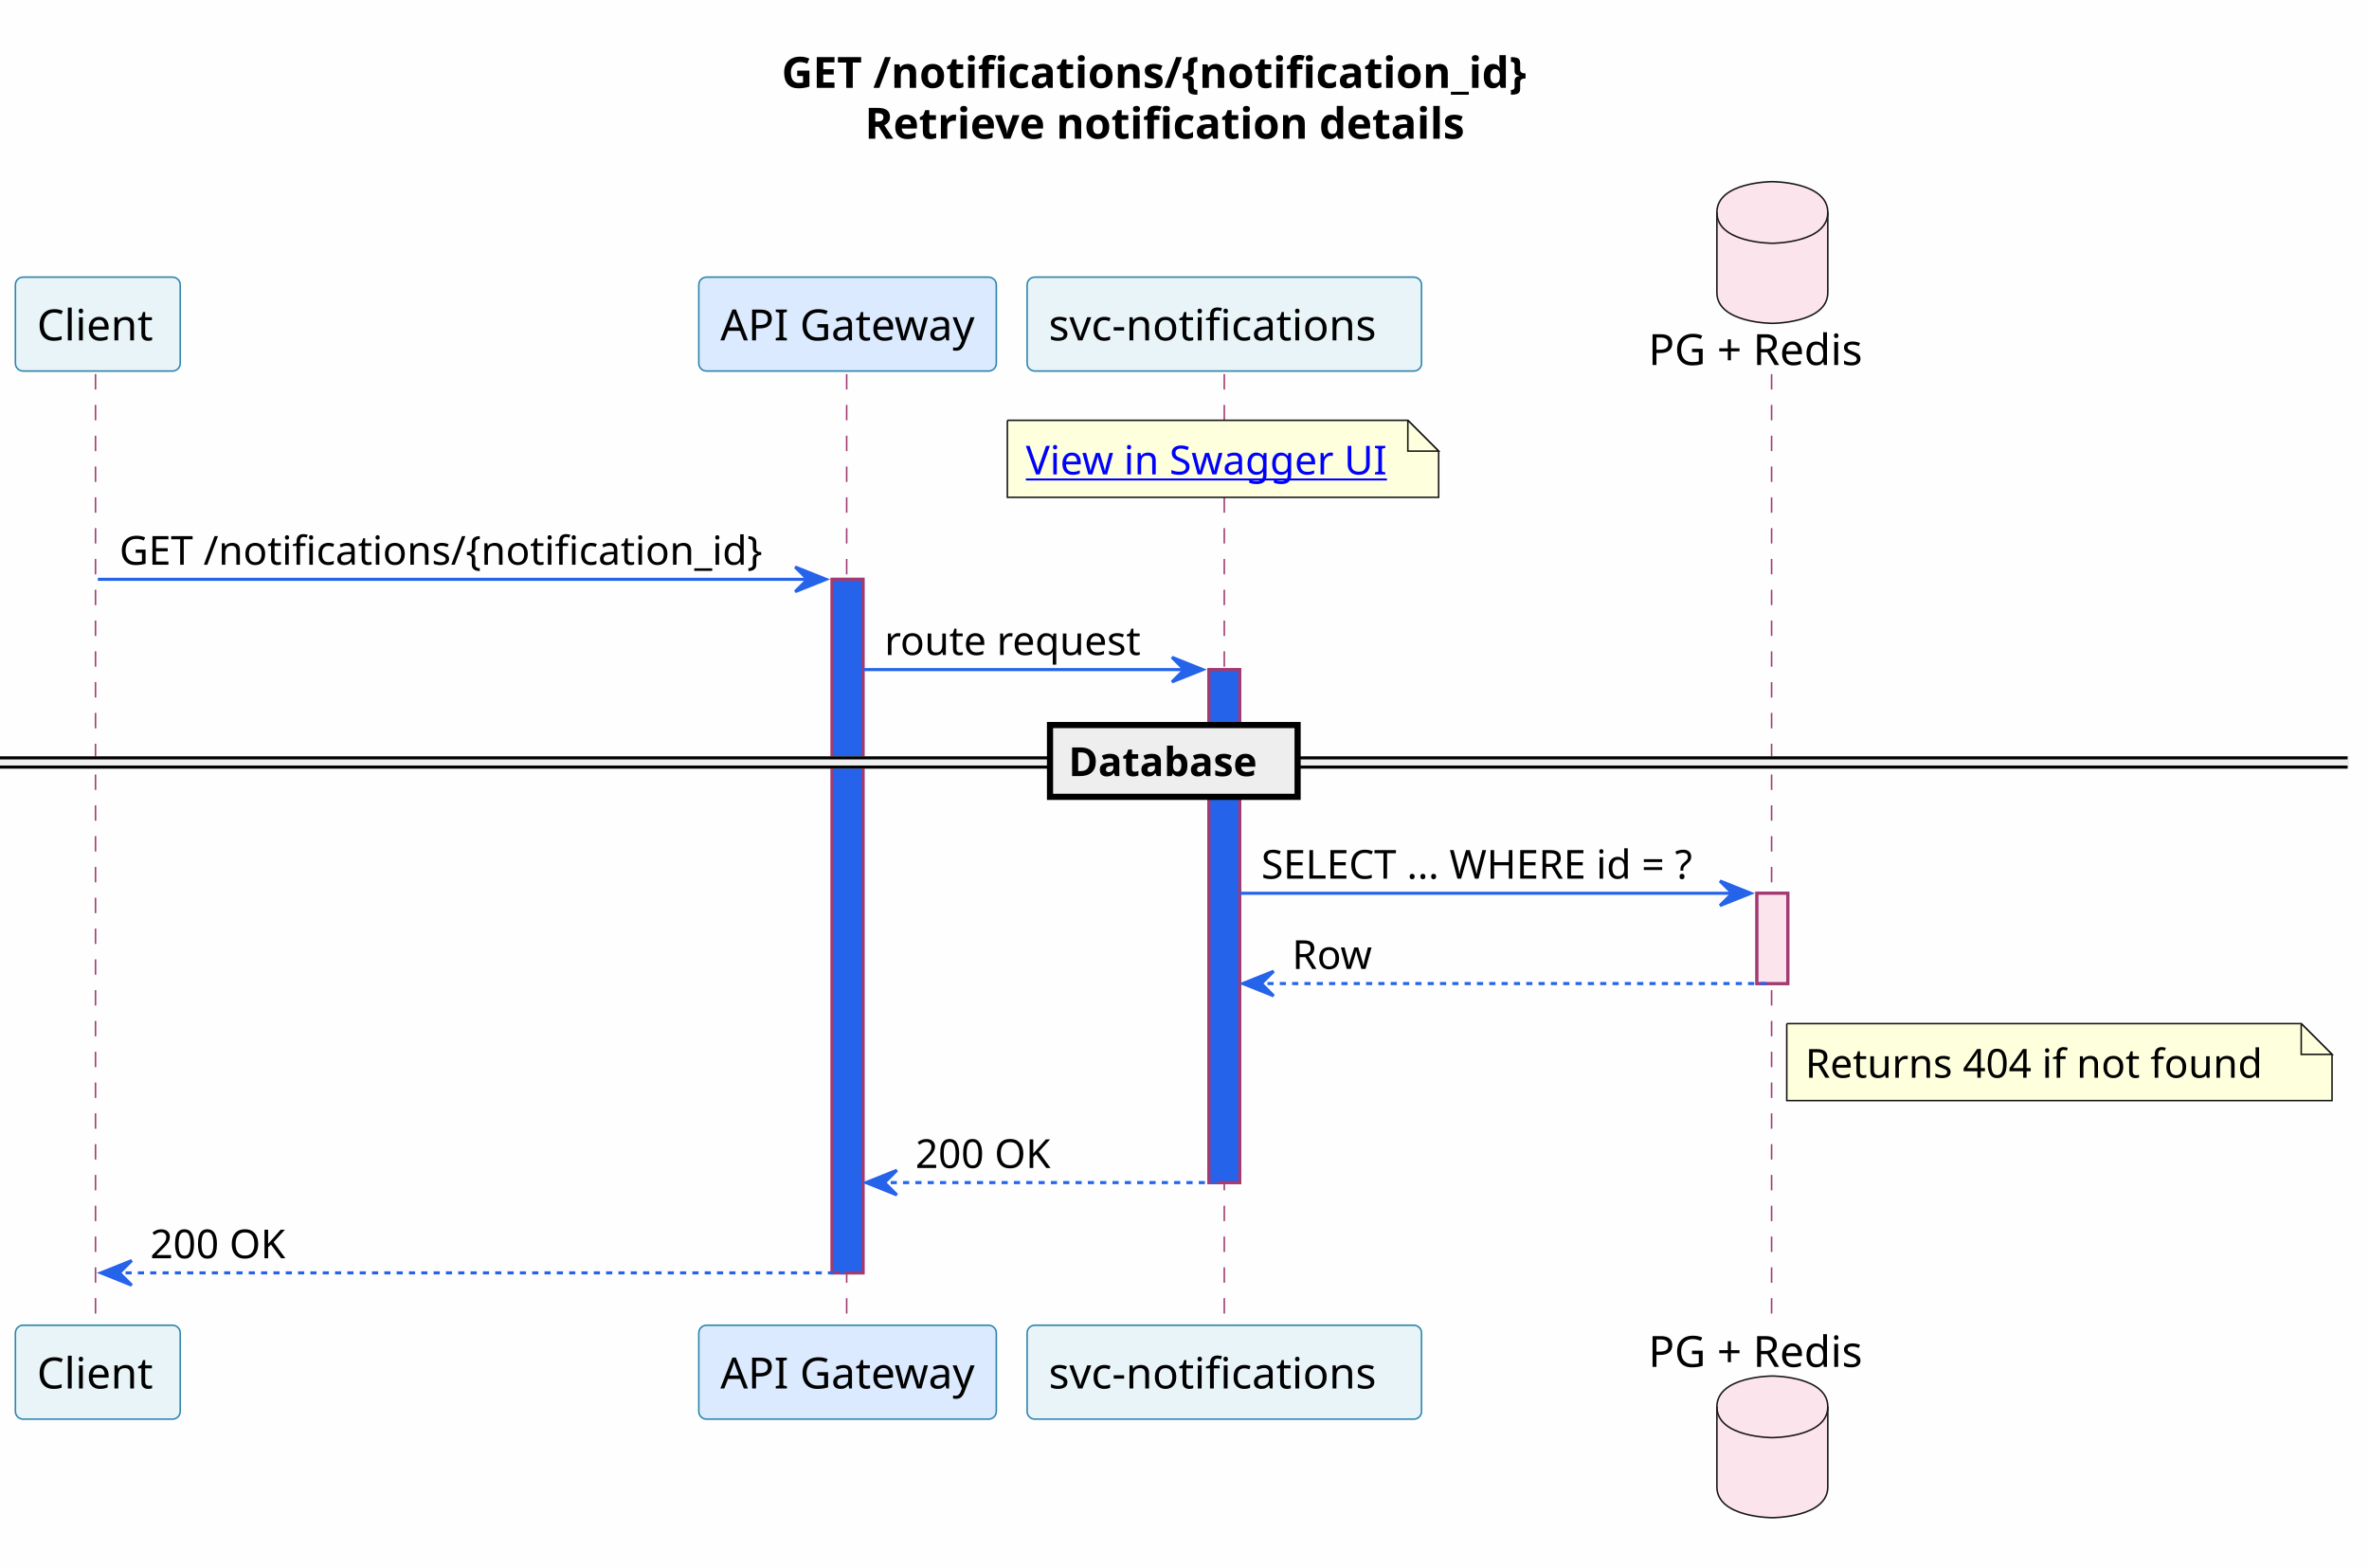
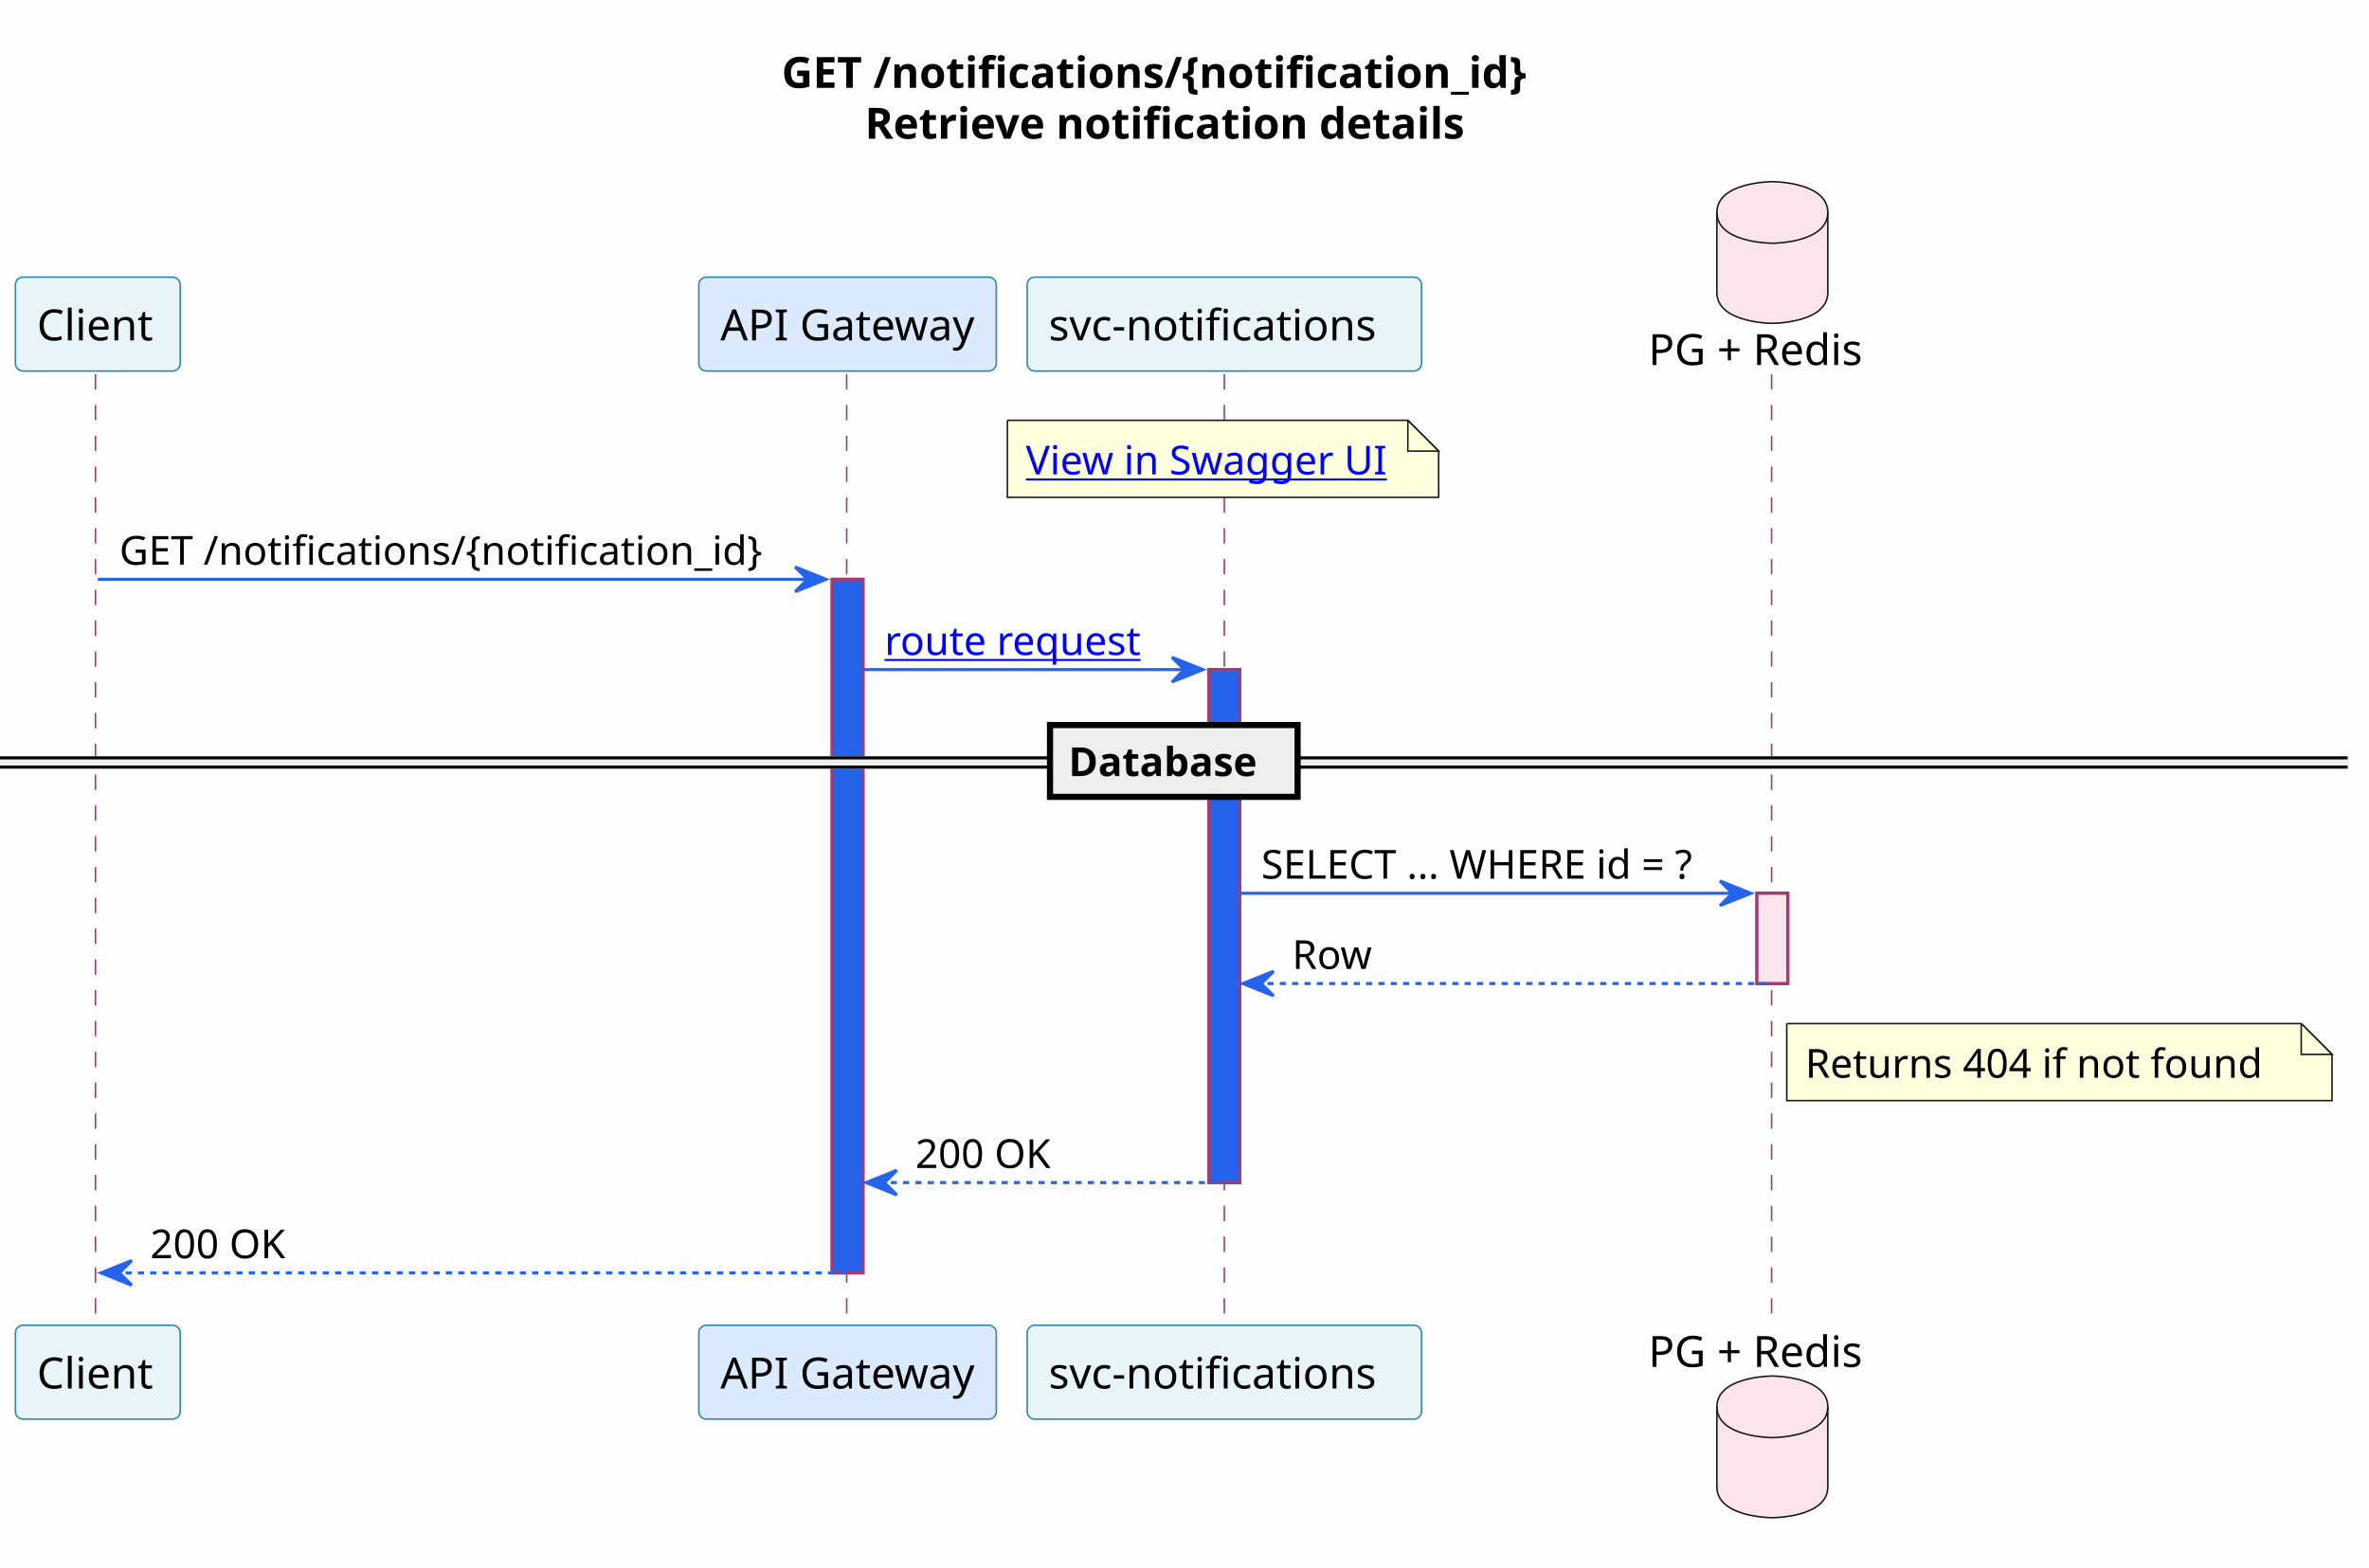
<svg xmlns="http://www.w3.org/2000/svg" xmlns:xlink="http://www.w3.org/1999/xlink" contentStyleType="text/css" data-diagram-type="SEQUENCE" height="509px" preserveAspectRatio="none" style="width:769px;height:509px;background:#FEFEFE;" version="1.1" viewBox="0 0 769 509" width="769px" zoomAndPan="magnify">
  <defs />
  <g>
    <rect fill="#FEFEFE" height="509" style="stroke:none;stroke-width:1;" width="769" x="0" y="0" />
    <text fill="#000000" font-family="Segoe UI" font-size="14" font-weight="bold" lengthAdjust="spacing" textLength="253.6" x="253.729" y="28.535">GET /notifications/{notification_id}</text>
    <text fill="#000000" font-family="Segoe UI" font-size="14" font-weight="bold" lengthAdjust="spacing" textLength="199.561" x="280.748" y="45.023">Retrieve notification details</text>
    <g>
      <rect fill="#2563EB" height="225.174" style="stroke:#A23B72;stroke-width:1;" width="10" x="270.127" y="188.086" />
    </g>
    <g>
      <rect fill="#2563EB" height="166.553" style="stroke:#A23B72;stroke-width:1;" width="10" x="392.432" y="217.397" />
    </g>
    <g>
      <rect fill="#FCE4EC" height="29.311" style="stroke:#A23B72;stroke-width:1;" width="10" x="570.322" y="290.018" />
    </g>
    <g>
      <rect fill="#000000" fill-opacity="0" height="309.795" width="8" x="27.752" y="121.465" />
      <line style="stroke:#A23B72;stroke-width:0.5;stroke-dasharray:5,5;" x1="31" x2="31" y1="121.465" y2="431.26" />
    </g>
    <g>
      <rect fill="#000000" fill-opacity="0" height="309.795" width="8" x="271.127" y="121.465" />
      <line style="stroke:#A23B72;stroke-width:0.5;stroke-dasharray:5,5;" x1="274.838" x2="274.838" y1="121.465" y2="431.26" />
    </g>
    <g>
      <rect fill="#000000" fill-opacity="0" height="309.795" width="8" x="393.432" y="121.465" />
      <line style="stroke:#A23B72;stroke-width:0.5;stroke-dasharray:5,5;" x1="397.416" x2="397.416" y1="121.465" y2="431.26" />
    </g>
    <g>
      <rect fill="#000000" fill-opacity="0" height="309.795" width="8" x="571.322" y="121.465" />
      <line style="stroke:#A23B72;stroke-width:0.5;stroke-dasharray:5,5;" x1="575.077" x2="575.077" y1="121.465" y2="431.26" />
    </g>
    <g class="participant participant-head" data-participant="Client">
      <rect fill="#E8F4F8" height="30.488" rx="2.5" ry="2.5" style="stroke:#2E86AB;stroke-width:0.5;" width="53.505" x="5" y="89.977" />
      <text fill="#000000" font-family="Segoe UI" font-size="14" lengthAdjust="spacing" textLength="39.505" x="12" y="110.512">Client</text>
    </g>
    <g class="participant participant-tail" data-participant="Client">
      <rect fill="#E8F4F8" height="30.488" rx="2.5" ry="2.5" style="stroke:#2E86AB;stroke-width:0.5;" width="53.505" x="5" y="430.26" />
      <text fill="#000000" font-family="Segoe UI" font-size="14" lengthAdjust="spacing" textLength="39.505" x="12" y="450.795">Client</text>
    </g>
    <g class="participant participant-head" data-participant="GW">
      <rect fill="#DBEAFE" height="30.488" rx="2.5" ry="2.5" style="stroke:#2E86AB;stroke-width:0.5;" width="96.578" x="226.838" y="89.977" />
      <text fill="#000000" font-family="Segoe UI" font-size="14" lengthAdjust="spacing" textLength="82.578" x="233.838" y="110.512">API Gateway</text>
    </g>
    <g class="participant participant-tail" data-participant="GW">
      <rect fill="#DBEAFE" height="30.488" rx="2.5" ry="2.5" style="stroke:#2E86AB;stroke-width:0.5;" width="96.578" x="226.838" y="430.26" />
      <text fill="#000000" font-family="Segoe UI" font-size="14" lengthAdjust="spacing" textLength="82.578" x="233.838" y="450.795">API Gateway</text>
    </g>
    <g class="participant participant-head" data-participant="Svc">
      <a href="/microservices/svc-notifications/" target="_top" title="/microservices/svc-notifications/" xlink:actuate="onRequest" xlink:href="/microservices/svc-notifications/" xlink:show="new" xlink:title="/microservices/svc-notifications/" xlink:type="simple">
        <rect fill="#E8F4F8" height="30.488" rx="2.5" ry="2.5" style="stroke:#2E86AB;stroke-width:0.5;" width="128.03" x="333.416" y="89.977" />
        <text fill="#000000" font-family="Segoe UI" font-size="14" lengthAdjust="spacing" textLength="114.03" x="340.416" y="110.512">svc-notifications</text>
      </a>
    </g>
    <g class="participant participant-tail" data-participant="Svc">
      <a href="/microservices/svc-notifications/" target="_top" title="/microservices/svc-notifications/" xlink:actuate="onRequest" xlink:href="/microservices/svc-notifications/" xlink:show="new" xlink:title="/microservices/svc-notifications/" xlink:type="simple">
        <rect fill="#E8F4F8" height="30.488" rx="2.5" ry="2.5" style="stroke:#2E86AB;stroke-width:0.5;" width="128.03" x="333.416" y="430.26" />
        <text fill="#000000" font-family="Segoe UI" font-size="14" lengthAdjust="spacing" textLength="114.03" x="340.416" y="450.795">svc-notifications</text>
      </a>
    </g>
    <g class="participant participant-head" data-participant="DB">
      <text fill="#000000" font-family="Segoe UI" font-size="14" lengthAdjust="spacing" textLength="74.491" x="535.077" y="118.512">PG + Redis</text>
      <path d="M557.322,68.977 C557.322,58.977 575.322,58.977 575.322,58.977 C575.322,58.977 593.322,58.977 593.322,68.977 L593.322,94.977 C593.322,104.977 575.322,104.977 575.322,104.977 C575.322,104.977 557.322,104.977 557.322,94.977 L557.322,68.977" fill="#FCE4EC" style="stroke:#181818;stroke-width:0.5;" />
      <path d="M557.322,68.977 C557.322,78.977 575.322,78.977 575.322,78.977 C575.322,78.977 593.322,78.977 593.322,68.977" fill="none" style="stroke:#181818;stroke-width:0.5;" />
    </g>
    <g class="participant participant-tail" data-participant="DB">
      <text fill="#000000" font-family="Segoe UI" font-size="14" lengthAdjust="spacing" textLength="74.491" x="535.077" y="443.795">PG + Redis</text>
      <path d="M557.322,456.748 C557.322,446.748 575.322,446.748 575.322,446.748 C575.322,446.748 593.322,446.748 593.322,456.748 L593.322,482.748 C593.322,492.748 575.322,492.748 575.322,492.748 C575.322,492.748 557.322,492.748 557.322,482.748 L557.322,456.748" fill="#FCE4EC" style="stroke:#181818;stroke-width:0.5;" />
      <path d="M557.322,456.748 C557.322,466.748 575.322,466.748 575.322,466.748 C575.322,466.748 593.322,466.748 593.322,456.748" fill="none" style="stroke:#181818;stroke-width:0.5;" />
    </g>
    <g>
      <rect fill="#2563EB" height="225.174" style="stroke:#A23B72;stroke-width:1;" width="10" x="270.127" y="188.086" />
    </g>
    <g>
      <rect fill="#2563EB" height="166.553" style="stroke:#A23B72;stroke-width:1;" width="10" x="392.432" y="217.397" />
    </g>
    <g>
      <rect fill="#FCE4EC" height="29.311" style="stroke:#A23B72;stroke-width:1;" width="10" x="570.322" y="290.018" />
    </g>
    <path d="M327,136.465 L327,161.465 L467,161.465 L467,146.465 L457,136.465 L327,136.465" fill="#FEFFDD" style="stroke:#181818;stroke-width:0.5;" />
    <path d="M457,136.465 L457,146.465 L467,146.465 L457,136.465" fill="#FEFFDD" style="stroke:#181818;stroke-width:0.5;" />
    <a href="/services/api/svc-notifications.html#/Notifications/getNotification" target="_top" title="/services/api/svc-notifications.html#/Notifications/getNotification" xlink:actuate="onRequest" xlink:href="/services/api/svc-notifications.html#/Notifications/getNotification" xlink:show="new" xlink:title="/services/api/svc-notifications.html#/Notifications/getNotification" xlink:type="simple">
      <text fill="#0000FF" font-family="Segoe UI" font-size="13" lengthAdjust="spacing" text-decoration="underline" textLength="119.406" x="333" y="154.033">View in Swagger UI</text>
    </a>
    <g class="message" data-participant-1="Client" data-participant-2="GW">
      <polygon fill="#2563EB" points="258.127,184.086,268.127,188.086,258.127,192.086,262.127,188.086" style="stroke:#2563EB;stroke-width:1;" />
      <line style="stroke:#2563EB;stroke-width:1;" x1="31.752" x2="264.127" y1="188.086" y2="188.086" />
      <text fill="#000000" font-family="Segoe UI" font-size="13" lengthAdjust="spacing" textLength="219.375" x="38.752" y="183.344">GET /notifications/{notification_id}</text>
    </g>
    <g class="message" data-participant-1="GW" data-participant-2="Svc">
      <polygon fill="#2563EB" points="380.432,213.397,390.432,217.397,380.432,221.397,384.432,217.397" style="stroke:#2563EB;stroke-width:1;" />
      <line style="stroke:#2563EB;stroke-width:1;" x1="280.127" x2="386.432" y1="217.397" y2="217.397" />
-       <text fill="#000000" font-family="Segoe UI" font-size="13" lengthAdjust="spacing" textLength="85.135" x="287.127" y="212.654">route request</text>
+       <a href="/microservices/svc-notifications/#get-notificationsnotification_id-retrieve-notification-details" target="_top" title="/microservices/svc-notifications/#get-notificationsnotification_id-retrieve-notification-details" xlink:actuate="onRequest" xlink:href="/microservices/svc-notifications/#get-notificationsnotification_id-retrieve-notification-details" xlink:show="new" xlink:title="/microservices/svc-notifications/#get-notificationsnotification_id-retrieve-notification-details" xlink:type="simple">
+         <text fill="#0000FF" font-family="Segoe UI" font-size="13" lengthAdjust="spacing" text-decoration="underline" textLength="85.135" x="287.127" y="212.654">route request</text>
+       </a>
    </g>
    <rect fill="#EEEEEE" height="3" style="stroke:#EEEEEE;stroke-width:1;" width="762.057" x="0" y="246.052" />
    <line style="stroke:#000000;stroke-width:1;" x1="0" x2="762.057" y1="246.052" y2="246.052" />
    <line style="stroke:#000000;stroke-width:1;" x1="0" x2="762.057" y1="249.052" y2="249.052" />
    <rect fill="#EEEEEE" height="23.311" style="stroke:#000000;stroke-width:2;" width="80.371" x="340.843" y="235.397" />
    <text fill="#000000" font-family="Segoe UI" font-size="13" font-weight="bold" lengthAdjust="spacing" textLength="62.086" x="346.843" y="251.965">Database</text>
    <g class="message" data-participant-1="Svc" data-participant-2="DB">
      <polygon fill="#2563EB" points="558.322,286.018,568.322,290.018,558.322,294.018,562.322,290.018" style="stroke:#2563EB;stroke-width:1;" />
      <line style="stroke:#2563EB;stroke-width:1;" x1="402.432" x2="564.322" y1="290.018" y2="290.018" />
      <text fill="#000000" font-family="Segoe UI" font-size="13" lengthAdjust="spacing" textLength="148.891" x="409.432" y="285.275">SELECT ... WHERE id = ?</text>
    </g>
    <g class="message" data-participant-1="DB" data-participant-2="Svc">
      <polygon fill="#2563EB" points="413.432,315.328,403.432,319.328,413.432,323.328,409.432,319.328" style="stroke:#2563EB;stroke-width:1;" />
      <line style="stroke:#2563EB;stroke-width:1;stroke-dasharray:2,2;" x1="407.432" x2="574.322" y1="319.328" y2="319.328" />
      <text fill="#000000" font-family="Segoe UI" font-size="13" lengthAdjust="spacing" textLength="26.222" x="419.432" y="314.586">Row</text>
    </g>
    <path d="M580,332.328 L580,357.328 L757,357.328 L757,342.328 L747,332.328 L580,332.328" fill="#FEFFDD" style="stroke:#181818;stroke-width:0.5;" />
    <path d="M747,332.328 L747,342.328 L757,342.328 L747,332.328" fill="#FEFFDD" style="stroke:#181818;stroke-width:0.5;" />
    <text fill="#000000" font-family="Segoe UI" font-size="13" lengthAdjust="spacing" textLength="156.057" x="586" y="349.897">Returns 404 if not found</text>
    <g class="message" data-participant-1="Svc" data-participant-2="GW">
      <polygon fill="#2563EB" points="291.127,379.949,281.127,383.949,291.127,387.949,287.127,383.949" style="stroke:#2563EB;stroke-width:1;" />
      <line style="stroke:#2563EB;stroke-width:1;stroke-dasharray:2,2;" x1="285.127" x2="396.432" y1="383.949" y2="383.949" />
      <text fill="#000000" font-family="Segoe UI" font-size="13" lengthAdjust="spacing" textLength="47.36" x="297.127" y="379.207">200 OK</text>
    </g>
    <g class="message" data-participant-1="GW" data-participant-2="Client">
      <polygon fill="#2563EB" points="42.752,409.26,32.752,413.26,42.752,417.26,38.752,413.26" style="stroke:#2563EB;stroke-width:1;" />
      <line style="stroke:#2563EB;stroke-width:1;stroke-dasharray:2,2;" x1="36.752" x2="274.127" y1="413.26" y2="413.26" />
      <text fill="#000000" font-family="Segoe UI" font-size="13" lengthAdjust="spacing" textLength="47.36" x="48.752" y="408.518">200 OK</text>
    </g>
  </g>
</svg>
